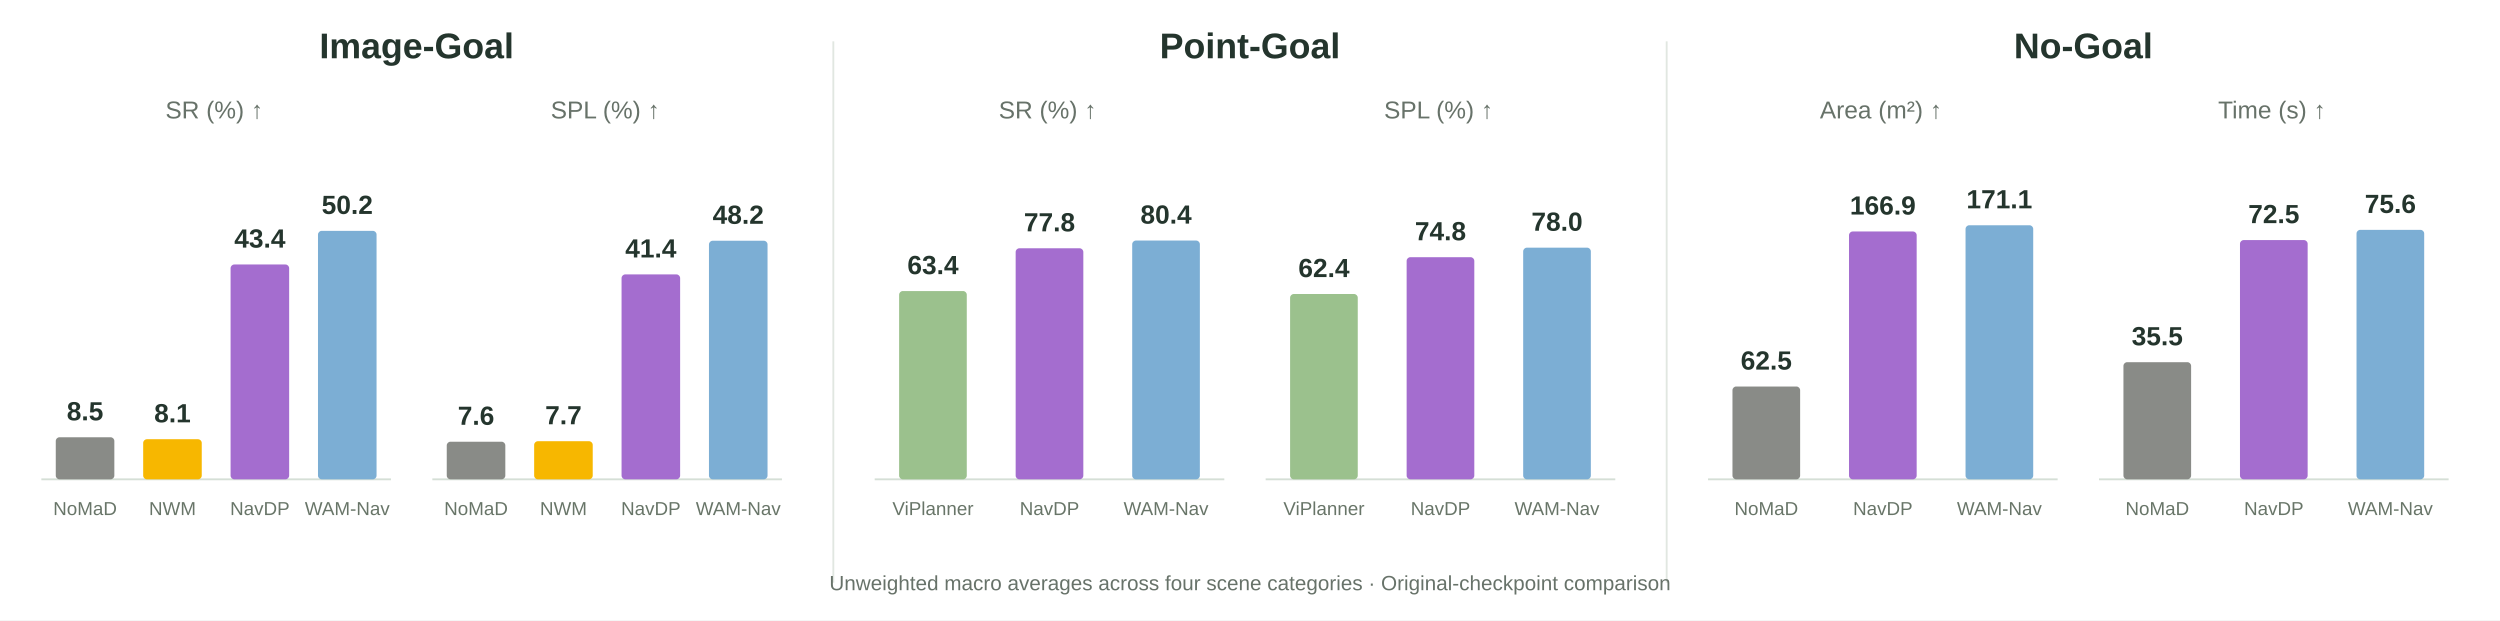
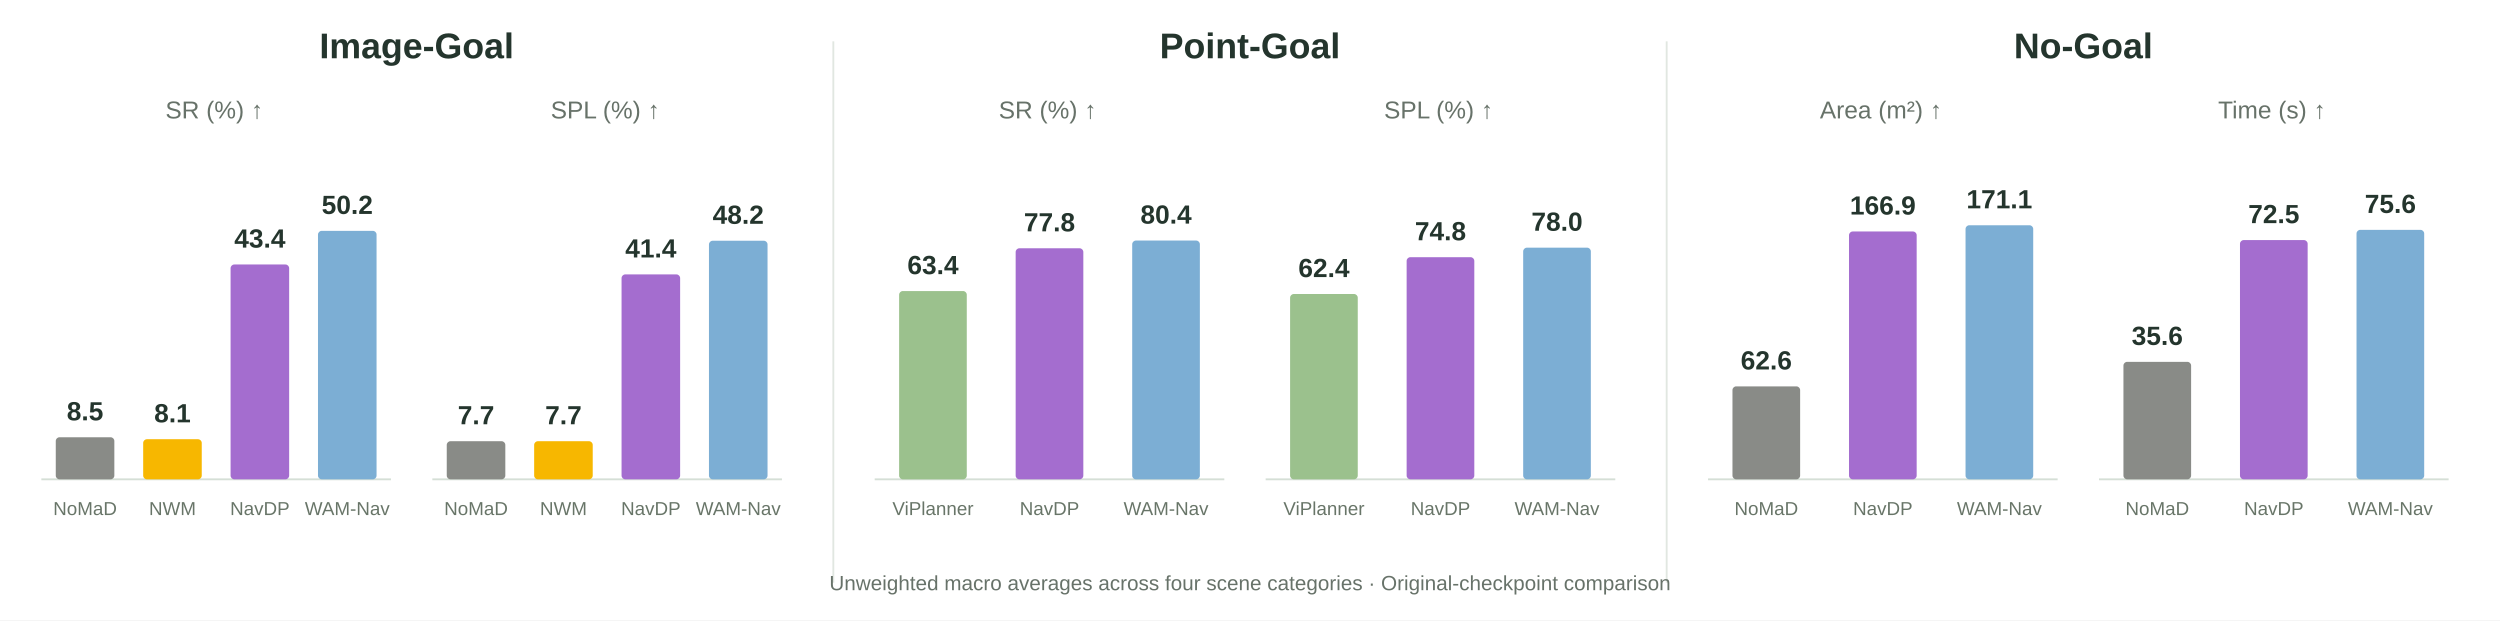
<svg xmlns="http://www.w3.org/2000/svg" viewBox="0 0 1330 330" role="img" aria-labelledby="title desc">
  <rect width="1330" height="330" fill="white" />
  <g font-family="Arial, Helvetica, sans-serif" fill="#24352d">
    <text x="221.66" y="31" text-anchor="middle" font-size="19" font-weight="600">Image-Goal</text>
    <text x="114.0" y="63" text-anchor="middle" font-size="13" fill="#677269">SR (%) ↑</text>
    <path d="M22.0 255H208.0" stroke="#d5dfd6" />
    <rect x="29.67" y="232.62" width="31.16" height="22.38" rx="2" fill="#898b87" />
    <text x="45.25" y="223.62" text-anchor="middle" font-size="14" font-weight="600">8.5</text>
    <text x="45.25" y="274" text-anchor="middle" font-size="10" fill="#687568">NoMaD</text>
    <rect x="76.17" y="233.67" width="31.16" height="21.33" rx="2" fill="#f7b700" />
    <text x="91.75" y="224.67" text-anchor="middle" font-size="14" font-weight="600">8.1</text>
    <text x="91.75" y="274" text-anchor="middle" font-size="10" fill="#687568">NWM</text>
    <rect x="122.67" y="140.71" width="31.16" height="114.29" rx="2" fill="#a46dcf" />
    <text x="138.25" y="131.71" text-anchor="middle" font-size="14" font-weight="600">43.4</text>
    <text x="138.25" y="274" text-anchor="middle" font-size="10" fill="#687568">NavDP</text>
    <rect x="169.17" y="122.81" width="31.16" height="132.19" rx="2" fill="#7caed4" />
    <text x="184.75" y="113.81" text-anchor="middle" font-size="14" font-weight="600">50.2</text>
    <text x="184.75" y="274" text-anchor="middle" font-size="10" fill="#687568">WAM-Nav</text>
    <text x="322.0" y="63" text-anchor="middle" font-size="13" fill="#677269">SPL (%) ↑</text>
    <path d="M230.0 255H416.0" stroke="#d5dfd6" />
-     <rect x="237.67" y="234.99" width="31.16" height="20.01" rx="2" fill="#898b87" />
-     <text x="253.25" y="225.99" text-anchor="middle" font-size="14" font-weight="600">7.6</text>
+     <rect x="237.67" y="234.72" width="31.16" height="20.28" rx="2" fill="#898b87" />
+     <text x="253.25" y="225.72" text-anchor="middle" font-size="14" font-weight="600">7.7</text>
    <text x="253.25" y="274" text-anchor="middle" font-size="10" fill="#687568">NoMaD</text>
    <rect x="284.17" y="234.72" width="31.16" height="20.28" rx="2" fill="#f7b700" />
    <text x="299.75" y="225.72" text-anchor="middle" font-size="14" font-weight="600">7.7</text>
    <text x="299.75" y="274" text-anchor="middle" font-size="10" fill="#687568">NWM</text>
    <rect x="330.67" y="145.98" width="31.16" height="109.02" rx="2" fill="#a46dcf" />
    <text x="346.25" y="136.98" text-anchor="middle" font-size="14" font-weight="600">41.4</text>
    <text x="346.25" y="274" text-anchor="middle" font-size="10" fill="#687568">NavDP</text>
    <rect x="377.17" y="128.07" width="31.16" height="126.93" rx="2" fill="#7caed4" />
    <text x="392.75" y="119.07" text-anchor="middle" font-size="14" font-weight="600">48.2</text>
    <text x="392.75" y="274" text-anchor="middle" font-size="10" fill="#687568">WAM-Nav</text>
    <path d="M443.33 22V310" stroke="#e1e7e1" />
    <text x="664.99" y="31" text-anchor="middle" font-size="19" font-weight="600">Point-Goal</text>
    <text x="557.333" y="63" text-anchor="middle" font-size="13" fill="#677269">SR (%) ↑</text>
    <path d="M465.333 255H651.333" stroke="#d5dfd6" />
    <rect x="478.33" y="154.83" width="36.00" height="100.17" rx="2" fill="#9bc18d" />
    <text x="496.33" y="145.83" text-anchor="middle" font-size="14" font-weight="600">63.4</text>
    <text x="496.33" y="274" text-anchor="middle" font-size="10" fill="#687568">ViPlanner</text>
    <rect x="540.33" y="132.08" width="36.00" height="122.92" rx="2" fill="#a46dcf" />
    <text x="558.33" y="123.08" text-anchor="middle" font-size="14" font-weight="600">77.8</text>
    <text x="558.33" y="274" text-anchor="middle" font-size="10" fill="#687568">NavDP</text>
    <rect x="602.33" y="127.97" width="36.00" height="127.03" rx="2" fill="#7caed4" />
    <text x="620.33" y="118.97" text-anchor="middle" font-size="14" font-weight="600">80.4</text>
    <text x="620.33" y="274" text-anchor="middle" font-size="10" fill="#687568">WAM-Nav</text>
    <text x="765.333" y="63" text-anchor="middle" font-size="13" fill="#677269">SPL (%) ↑</text>
    <path d="M673.333 255H859.333" stroke="#d5dfd6" />
    <rect x="686.33" y="156.41" width="36.00" height="98.59" rx="2" fill="#9bc18d" />
    <text x="704.33" y="147.41" text-anchor="middle" font-size="14" font-weight="600">62.4</text>
    <text x="704.33" y="274" text-anchor="middle" font-size="10" fill="#687568">ViPlanner</text>
    <rect x="748.33" y="136.82" width="36.00" height="118.18" rx="2" fill="#a46dcf" />
    <text x="766.33" y="127.82" text-anchor="middle" font-size="14" font-weight="600">74.8</text>
    <text x="766.33" y="274" text-anchor="middle" font-size="10" fill="#687568">NavDP</text>
    <rect x="810.33" y="131.76" width="36.00" height="123.24" rx="2" fill="#7caed4" />
    <text x="828.33" y="122.76" text-anchor="middle" font-size="14" font-weight="600">78.0</text>
    <text x="828.33" y="274" text-anchor="middle" font-size="10" fill="#687568">WAM-Nav</text>
    <path d="M886.67 22V310" stroke="#e1e7e1" />
    <text x="1108.33" y="31" text-anchor="middle" font-size="19" font-weight="600">No-Goal</text>
    <text x="1000.666" y="63" text-anchor="middle" font-size="13" fill="#677269">Area (m²) ↑</text>
    <path d="M908.666 255H1094.666" stroke="#d5dfd6" />
-     <rect x="921.67" y="205.62" width="36.00" height="49.38" rx="2" fill="#898b87" />
-     <text x="939.67" y="196.62" text-anchor="middle" font-size="14" font-weight="600">62.5</text>
+     <rect x="921.67" y="205.55" width="36.00" height="49.45" rx="2" fill="#898b87" />
+     <text x="939.67" y="196.55" text-anchor="middle" font-size="14" font-weight="600">62.6</text>
    <text x="939.67" y="274" text-anchor="middle" font-size="10" fill="#687568">NoMaD</text>
    <rect x="983.67" y="123.15" width="36.00" height="131.85" rx="2" fill="#a46dcf" />
    <text x="1001.67" y="114.15" text-anchor="middle" font-size="14" font-weight="600">166.9</text>
    <text x="1001.67" y="274" text-anchor="middle" font-size="10" fill="#687568">NavDP</text>
    <rect x="1045.67" y="119.83" width="36.00" height="135.17" rx="2" fill="#7caed4" />
    <text x="1063.67" y="110.83" text-anchor="middle" font-size="14" font-weight="600">171.1</text>
    <text x="1063.67" y="274" text-anchor="middle" font-size="10" fill="#687568">WAM-Nav</text>
    <text x="1208.666" y="63" text-anchor="middle" font-size="13" fill="#677269">Time (s) ↑</text>
    <path d="M1116.666 255H1302.666" stroke="#d5dfd6" />
-     <rect x="1129.67" y="192.68" width="36.00" height="62.32" rx="2" fill="#898b87" />
-     <text x="1147.67" y="183.68" text-anchor="middle" font-size="14" font-weight="600">35.5</text>
+     <rect x="1129.67" y="192.50" width="36.00" height="62.50" rx="2" fill="#898b87" />
+     <text x="1147.67" y="183.50" text-anchor="middle" font-size="14" font-weight="600">35.6</text>
    <text x="1147.67" y="274" text-anchor="middle" font-size="10" fill="#687568">NoMaD</text>
    <rect x="1191.67" y="127.72" width="36.00" height="127.28" rx="2" fill="#a46dcf" />
    <text x="1209.67" y="118.72" text-anchor="middle" font-size="14" font-weight="600">72.5</text>
    <text x="1209.67" y="274" text-anchor="middle" font-size="10" fill="#687568">NavDP</text>
    <rect x="1253.67" y="122.28" width="36.00" height="132.72" rx="2" fill="#7caed4" />
    <text x="1271.67" y="113.28" text-anchor="middle" font-size="14" font-weight="600">75.6</text>
    <text x="1271.67" y="274" text-anchor="middle" font-size="10" fill="#687568">WAM-Nav</text>
    <text x="665" y="314" text-anchor="middle" font-size="11" fill="#677269">Unweighted macro averages across four scene categories · Original-checkpoint comparison</text>
  </g>
</svg>
